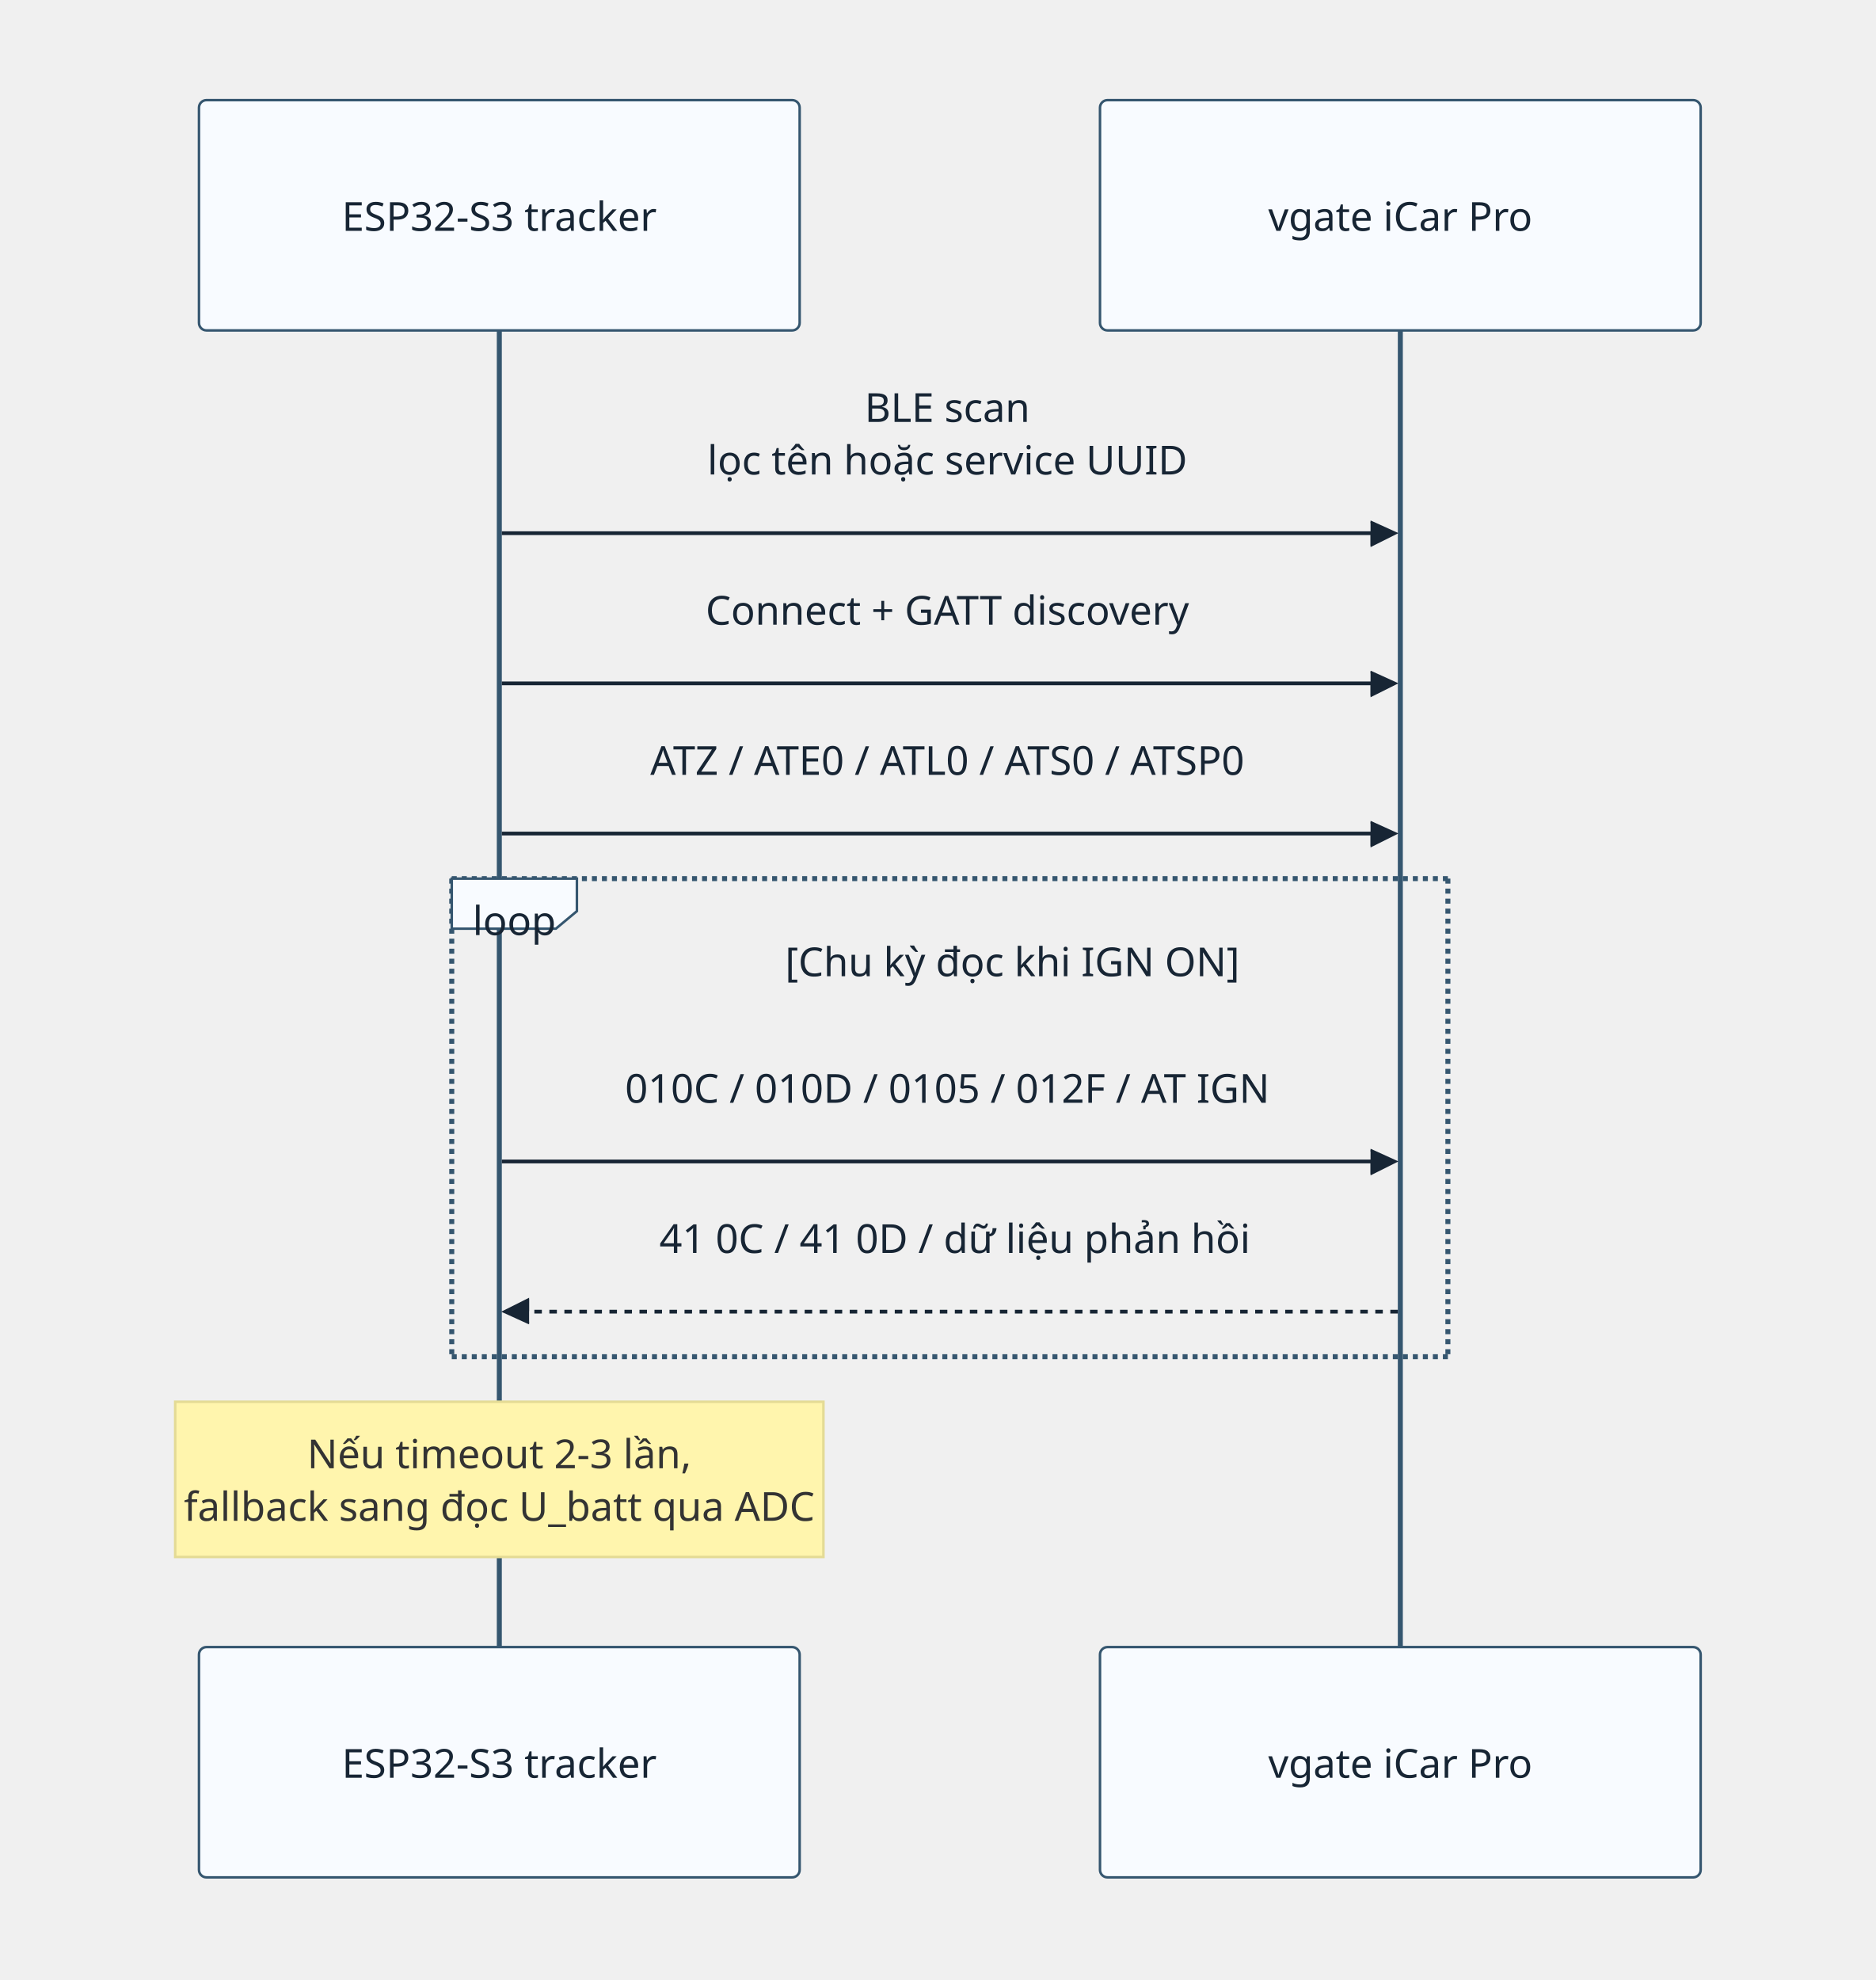
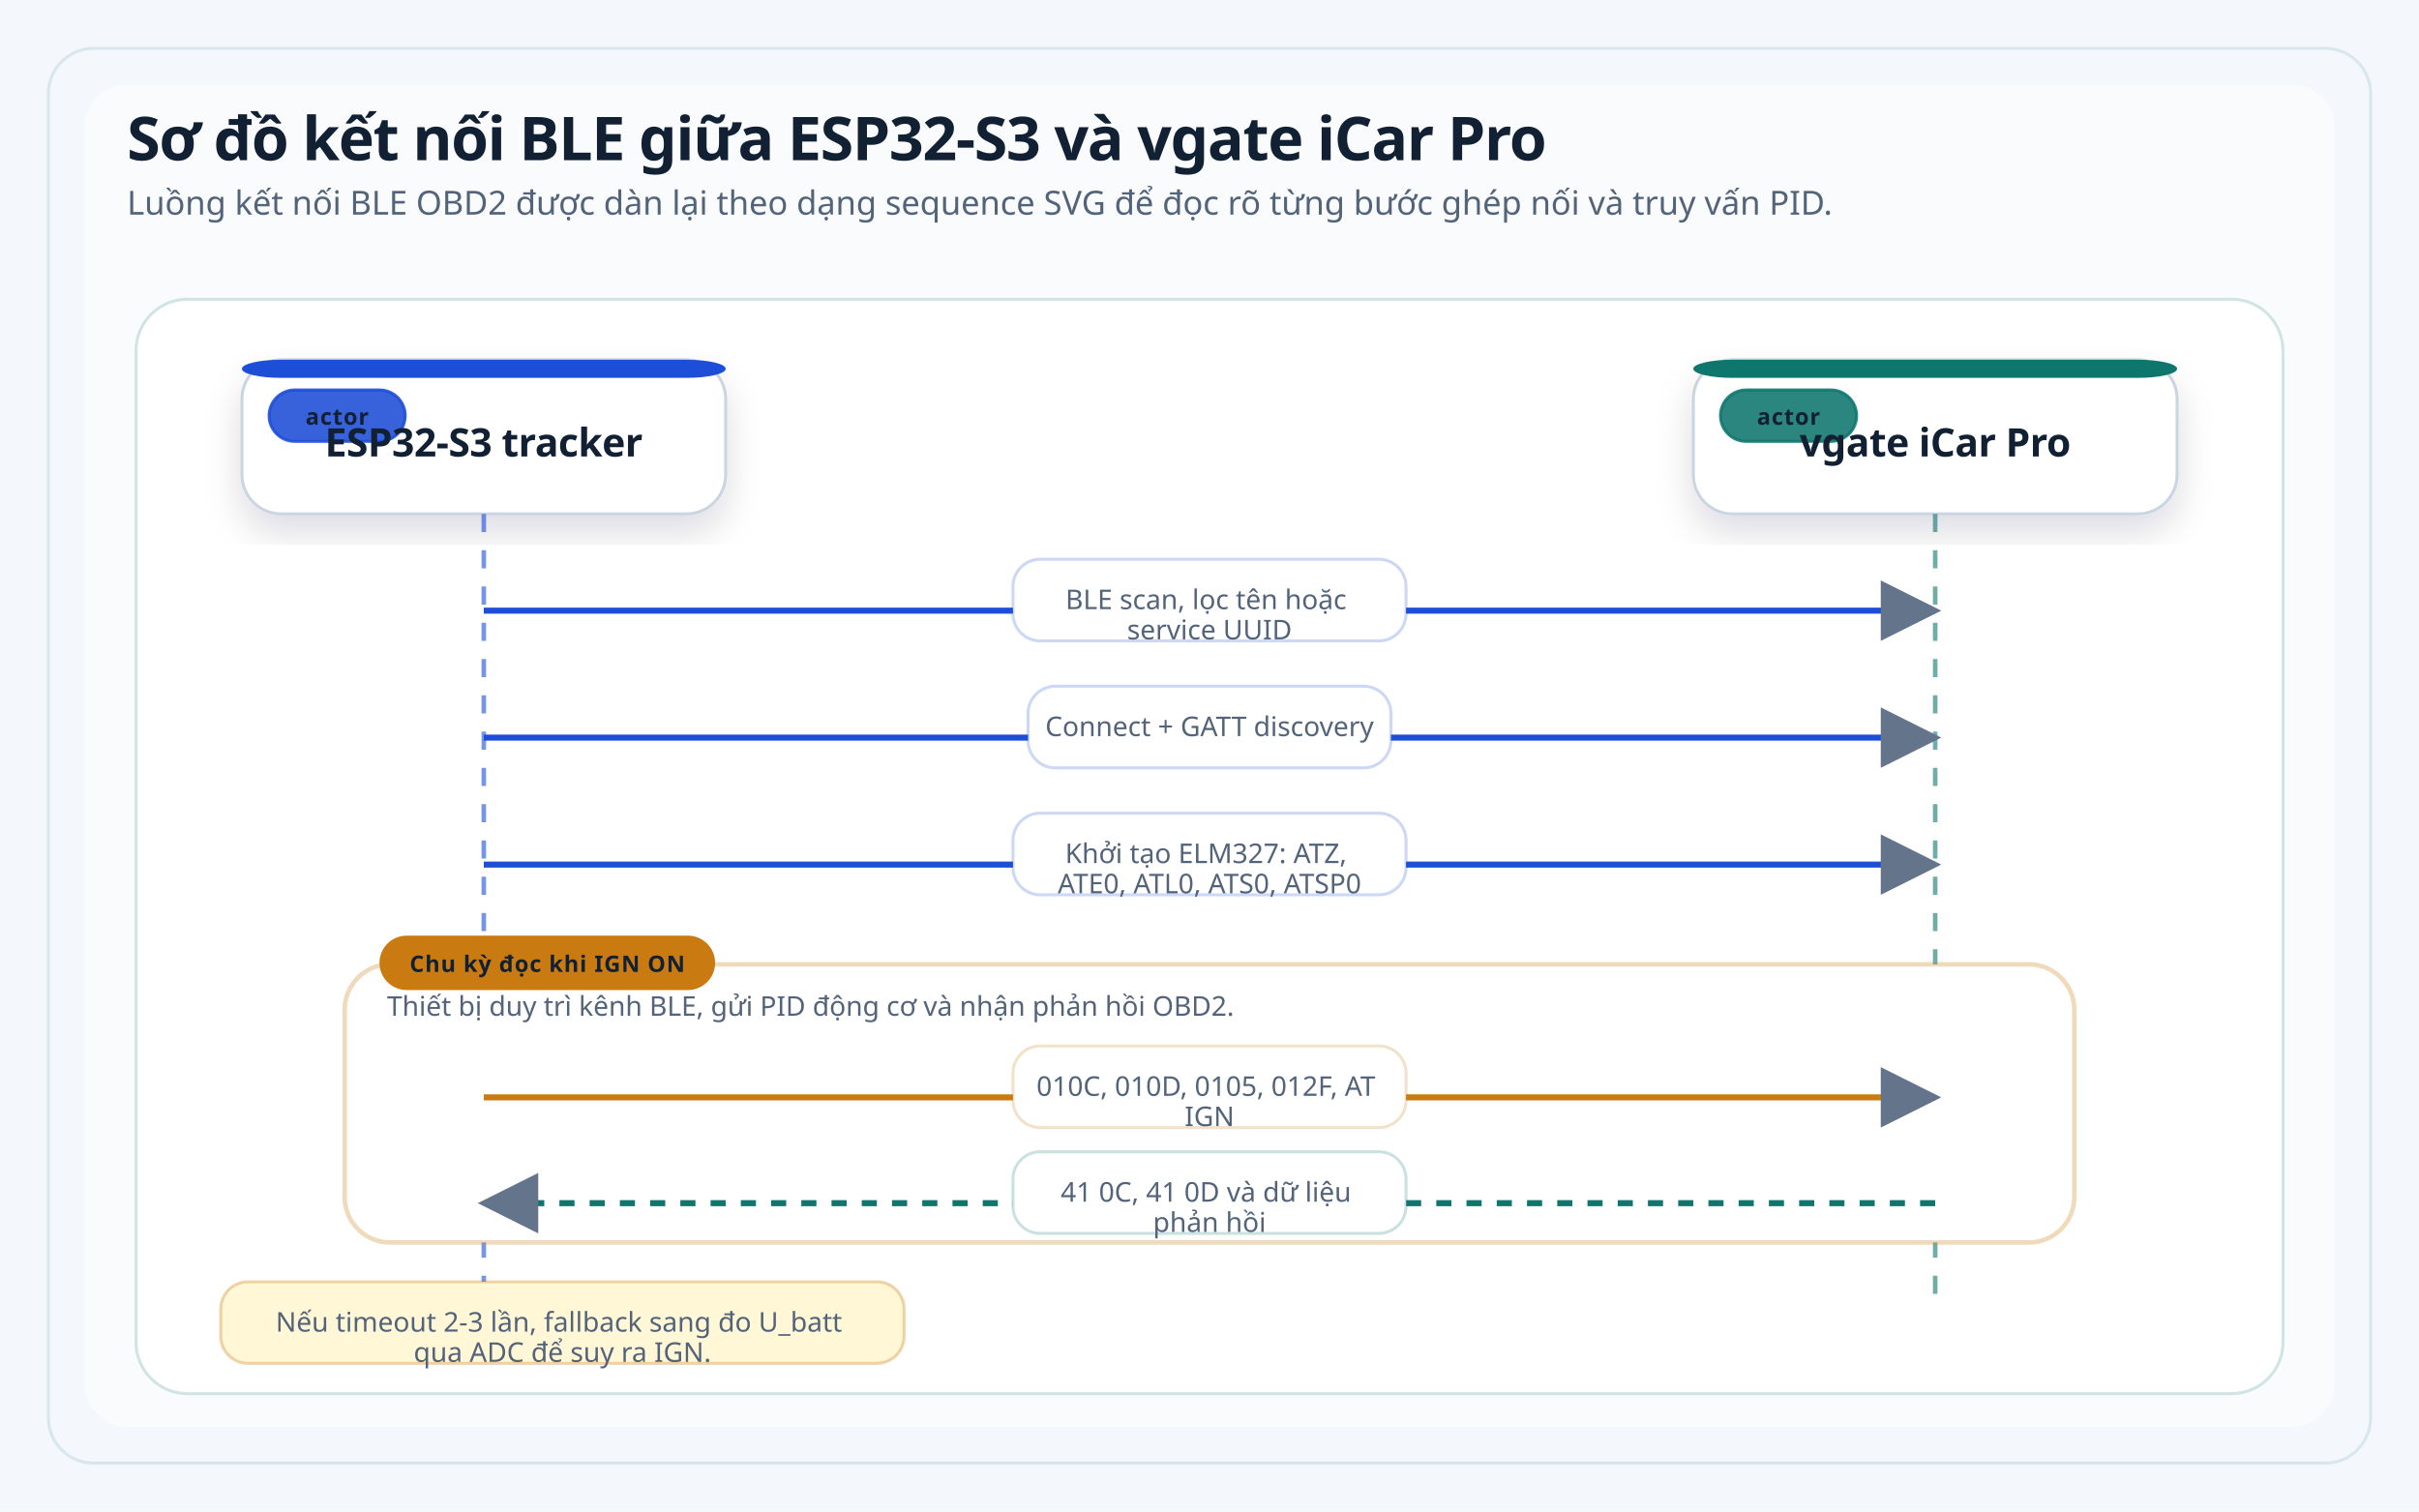
- <svg xmlns="http://www.w3.org/2000/svg" id="my-svg" width="100%" style="max-width: 749.5px; background-color: white;" viewBox="-79.5 -40 749.5 791" role="graphics-document document" aria-roledescription="sequence">
-   <g>
-     <rect x="360" y="618" fill="#eaeaea" stroke="#666" width="240" height="92" name="OBD" rx="3" ry="3" class="actor actor-bottom" />
-     <text x="480" y="664" dominant-baseline="central" alignment-baseline="central" class="actor actor-box" style="text-anchor: middle; font-size: 16px; font-weight: 400; font-family: &quot;Segoe UI&quot;, &quot;Noto Sans&quot;, Arial, sans-serif;">
-       <tspan x="480" dy="0">vgate iCar Pro</tspan>
-     </text>
-   </g>
-   <g>
-     <rect x="0" y="618" fill="#eaeaea" stroke="#666" width="240" height="92" name="ESP" rx="3" ry="3" class="actor actor-bottom" />
-     <text x="120" y="664" dominant-baseline="central" alignment-baseline="central" class="actor actor-box" style="text-anchor: middle; font-size: 16px; font-weight: 400; font-family: &quot;Segoe UI&quot;, &quot;Noto Sans&quot;, Arial, sans-serif;">
-       <tspan x="120" dy="0">ESP32-S3 tracker</tspan>
-     </text>
-   </g>
-   <g>
-     <line id="actor1" x1="480" y1="92" x2="480" y2="618" class="actor-line 200" stroke-width="0.5px" stroke="#999" name="OBD" />
-     <g id="root-1">
-       <rect x="360" y="0" fill="#eaeaea" stroke="#666" width="240" height="92" name="OBD" rx="3" ry="3" class="actor actor-top" />
-       <text x="480" y="46" dominant-baseline="central" alignment-baseline="central" class="actor actor-box" style="text-anchor: middle; font-size: 16px; font-weight: 400; font-family: &quot;Segoe UI&quot;, &quot;Noto Sans&quot;, Arial, sans-serif;">
-         <tspan x="480" dy="0">vgate iCar Pro</tspan>
-       </text>
-     </g>
-   </g>
-   <g>
-     <line id="actor0" x1="120" y1="92" x2="120" y2="618" class="actor-line 200" stroke-width="0.5px" stroke="#999" name="ESP" />
-     <g id="root-0">
-       <rect x="0" y="0" fill="#eaeaea" stroke="#666" width="240" height="92" name="ESP" rx="3" ry="3" class="actor actor-top" />
-       <text x="120" y="46" dominant-baseline="central" alignment-baseline="central" class="actor actor-box" style="text-anchor: middle; font-size: 16px; font-weight: 400; font-family: &quot;Segoe UI&quot;, &quot;Noto Sans&quot;, Arial, sans-serif;">
-         <tspan x="120" dy="0">ESP32-S3 tracker</tspan>
-       </text>
-     </g>
-   </g>
-   <style>#my-svg{font-family:Segoe UI,Noto Sans,Arial,sans-serif;font-size:20px;fill:#172534;}@keyframes edge-animation-frame{from{stroke-dashoffset:0;}}@keyframes dash{to{stroke-dashoffset:0;}}#my-svg .edge-animation-slow{stroke-dasharray:9,5!important;stroke-dashoffset:900;animation:dash 50s linear infinite;stroke-linecap:round;}#my-svg .edge-animation-fast{stroke-dasharray:9,5!important;stroke-dashoffset:900;animation:dash 20s linear infinite;stroke-linecap:round;}#my-svg .error-icon{fill:#eef5ff;}#my-svg .error-text{fill:#110a00;stroke:#110a00;}#my-svg .edge-thickness-normal{stroke-width:1px;}#my-svg .edge-thickness-thick{stroke-width:3.5px;}#my-svg .edge-pattern-solid{stroke-dasharray:0;}#my-svg .edge-thickness-invisible{stroke-width:0;fill:none;}#my-svg .edge-pattern-dashed{stroke-dasharray:3;}#my-svg .edge-pattern-dotted{stroke-dasharray:2;}#my-svg .marker{fill:#35566f;stroke:#35566f;}#my-svg .marker.cross{stroke:#35566f;}#my-svg svg{font-family:Segoe UI,Noto Sans,Arial,sans-serif;font-size:20px;}#my-svg p{margin:0;}#my-svg .actor{stroke:#35566f;fill:#f8fbff;}#my-svg text.actor&gt;tspan{fill:#172534;stroke:none;}#my-svg .actor-line{stroke:#35566f;}#my-svg .innerArc{stroke-width:1.5;stroke-dasharray:none;}#my-svg .messageLine0{stroke-width:1.5;stroke-dasharray:none;stroke:#172534;}#my-svg .messageLine1{stroke-width:1.5;stroke-dasharray:2,2;stroke:#172534;}#my-svg #arrowhead path{fill:#172534;stroke:#172534;}#my-svg .sequenceNumber{fill:#caa990;}#my-svg #sequencenumber{fill:#172534;}#my-svg #crosshead path{fill:#172534;stroke:#172534;}#my-svg .messageText{fill:#172534;stroke:none;}#my-svg .labelBox{stroke:#35566f;fill:#f8fbff;}#my-svg .labelText,#my-svg .labelText&gt;tspan{fill:#172534;stroke:none;}#my-svg .loopText,#my-svg .loopText&gt;tspan{fill:#172534;stroke:none;}#my-svg .loopLine{stroke-width:2px;stroke-dasharray:2,2;stroke:#35566f;fill:#35566f;}#my-svg .note{stroke:hsl(52.683, 60%, 73.922%);fill:#fff5ad;}#my-svg .noteText,#my-svg .noteText&gt;tspan{fill:#333;stroke:none;}#my-svg .activation0{fill:#ffffff;stroke:hsl(0, 0%, 90%);}#my-svg .activation1{fill:#ffffff;stroke:hsl(0, 0%, 90%);}#my-svg .activation2{fill:#ffffff;stroke:hsl(0, 0%, 90%);}#my-svg .actorPopupMenu{position:absolute;}#my-svg .actorPopupMenuPanel{position:absolute;fill:#f8fbff;box-shadow:0px 8px 16px 0px rgba(0,0,0,0.2);filter:drop-shadow(3px 5px 2px rgb(0 0 0 / 0.4));}#my-svg .actor-man line{stroke:#35566f;fill:#f8fbff;}#my-svg .actor-man circle,#my-svg line{stroke:#35566f;fill:#f8fbff;stroke-width:2px;}#my-svg :root{--mermaid-font-family:Segoe UI,Noto Sans,Arial,sans-serif;}</style>
-   <g />
+ <svg xmlns="http://www.w3.org/2000/svg" viewBox="0 0 1600 1000" width="1600" height="1000">
  <defs>
-     <symbol id="computer" width="24" height="24">
-       <path transform="scale(.5)" d="M2 2v13h20v-13h-20zm18 11h-16v-9h16v9zm-10.228 6l.466-1h3.524l.467 1h-4.457zm14.228 3h-24l2-6h2.104l-1.33 4h18.45l-1.297-4h2.073l2 6zm-5-10h-14v-7h14v7z" />
-     </symbol>
-   </defs>
-   <defs>
-     <symbol id="database" fill-rule="evenodd" clip-rule="evenodd">
-       <path transform="scale(.5)" d="M12.258.001l.256.004.255.005.253.008.251.01.249.012.247.015.246.016.242.019.241.02.239.023.236.024.233.027.231.028.229.031.225.032.223.034.22.036.217.038.214.04.211.041.208.043.205.045.201.046.198.048.194.05.191.051.187.053.183.054.18.056.175.057.172.059.168.06.163.061.16.063.155.064.15.066.074.033.073.033.071.034.07.034.069.035.068.035.067.035.066.035.064.036.064.036.062.036.06.036.06.037.058.037.058.037.055.038.055.038.053.038.052.038.051.039.05.039.048.039.047.039.045.04.044.04.043.04.041.04.04.041.039.041.037.041.036.041.034.041.033.042.032.042.03.042.029.042.027.042.026.043.024.043.023.043.021.043.02.043.018.044.017.043.015.044.013.044.012.044.011.045.009.044.007.045.006.045.004.045.002.045.001.045v17l-.001.045-.002.045-.004.045-.006.045-.007.045-.009.044-.011.045-.012.044-.013.044-.015.044-.017.043-.018.044-.02.043-.021.043-.023.043-.024.043-.026.043-.027.042-.029.042-.03.042-.032.042-.033.042-.034.041-.036.041-.037.041-.039.041-.04.041-.041.04-.043.04-.044.04-.045.04-.047.039-.048.039-.05.039-.051.039-.052.038-.053.038-.055.038-.055.038-.058.037-.058.037-.06.037-.06.036-.062.036-.064.036-.064.036-.066.035-.067.035-.068.035-.069.035-.07.034-.071.034-.073.033-.074.033-.15.066-.155.064-.16.063-.163.061-.168.06-.172.059-.175.057-.18.056-.183.054-.187.053-.191.051-.194.05-.198.048-.201.046-.205.045-.208.043-.211.041-.214.04-.217.038-.22.036-.223.034-.225.032-.229.031-.231.028-.233.027-.236.024-.239.023-.241.02-.242.019-.246.016-.247.015-.249.012-.251.01-.253.008-.255.005-.256.004-.258.001-.258-.001-.256-.004-.255-.005-.253-.008-.251-.01-.249-.012-.247-.015-.245-.016-.243-.019-.241-.02-.238-.023-.236-.024-.234-.027-.231-.028-.228-.031-.226-.032-.223-.034-.22-.036-.217-.038-.214-.04-.211-.041-.208-.043-.204-.045-.201-.046-.198-.048-.195-.05-.19-.051-.187-.053-.184-.054-.179-.056-.176-.057-.172-.059-.167-.06-.164-.061-.159-.063-.155-.064-.151-.066-.074-.033-.072-.033-.072-.034-.07-.034-.069-.035-.068-.035-.067-.035-.066-.035-.064-.036-.063-.036-.062-.036-.061-.036-.06-.037-.058-.037-.057-.037-.056-.038-.055-.038-.053-.038-.052-.038-.051-.039-.049-.039-.049-.039-.046-.039-.046-.04-.044-.04-.043-.04-.041-.04-.04-.041-.039-.041-.037-.041-.036-.041-.034-.041-.033-.042-.032-.042-.03-.042-.029-.042-.027-.042-.026-.043-.024-.043-.023-.043-.021-.043-.02-.043-.018-.044-.017-.043-.015-.044-.013-.044-.012-.044-.011-.045-.009-.044-.007-.045-.006-.045-.004-.045-.002-.045-.001-.045v-17l.001-.045.002-.045.004-.045.006-.045.007-.045.009-.044.011-.045.012-.044.013-.044.015-.044.017-.043.018-.044.02-.043.021-.043.023-.043.024-.043.026-.043.027-.042.029-.042.03-.042.032-.042.033-.042.034-.041.036-.041.037-.041.039-.041.04-.041.041-.04.043-.04.044-.04.046-.04.046-.039.049-.039.049-.039.051-.039.052-.038.053-.038.055-.038.056-.038.057-.037.058-.037.06-.037.061-.036.062-.036.063-.036.064-.036.066-.035.067-.035.068-.035.069-.035.07-.034.072-.034.072-.033.074-.033.151-.066.155-.064.159-.063.164-.061.167-.06.172-.059.176-.057.179-.056.184-.054.187-.053.19-.051.195-.05.198-.048.201-.046.204-.045.208-.043.211-.041.214-.04.217-.038.22-.036.223-.034.226-.032.228-.031.231-.028.234-.027.236-.024.238-.023.241-.02.243-.019.245-.016.247-.015.249-.012.251-.01.253-.008.255-.005.256-.004.258-.001.258.001zm-9.258 20.499v.01l.001.021.003.021.004.022.005.021.006.022.007.022.009.023.01.022.011.023.012.023.013.023.015.023.016.024.017.023.018.024.019.024.021.024.022.025.023.024.024.025.052.049.056.05.061.051.066.051.07.051.075.051.079.052.084.052.088.052.092.052.097.052.102.051.105.052.11.052.114.051.119.051.123.051.127.05.131.05.135.05.139.048.144.049.147.047.152.047.155.047.16.045.163.045.167.043.171.043.176.041.178.041.183.039.187.039.19.037.194.035.197.035.202.033.204.031.209.03.212.029.216.027.219.025.222.024.226.021.23.02.233.018.236.016.24.015.243.012.246.01.249.008.253.005.256.004.259.001.26-.001.257-.004.254-.005.25-.008.247-.011.244-.012.241-.014.237-.016.233-.018.231-.021.226-.021.224-.024.22-.026.216-.027.212-.028.21-.031.205-.031.202-.034.198-.034.194-.036.191-.037.187-.039.183-.04.179-.04.175-.042.172-.043.168-.044.163-.045.16-.046.155-.046.152-.047.148-.048.143-.049.139-.049.136-.05.131-.05.126-.05.123-.051.118-.052.114-.051.11-.052.106-.052.101-.052.096-.052.092-.052.088-.053.083-.051.079-.052.074-.052.07-.051.065-.051.06-.051.056-.05.051-.05.023-.024.023-.025.021-.024.02-.024.019-.024.018-.024.017-.024.015-.023.014-.024.013-.023.012-.023.01-.023.01-.022.008-.022.006-.022.006-.022.004-.022.004-.021.001-.021.001-.021v-4.127l-.077.055-.08.053-.083.054-.085.053-.087.052-.09.052-.093.051-.095.05-.097.05-.1.049-.102.049-.105.048-.106.047-.109.047-.111.046-.114.045-.115.045-.118.044-.12.043-.122.042-.124.042-.126.041-.128.04-.13.04-.132.038-.134.038-.135.037-.138.037-.139.035-.142.035-.143.034-.144.033-.147.032-.148.031-.15.03-.151.03-.153.029-.154.027-.156.027-.158.026-.159.025-.161.024-.162.023-.163.022-.165.021-.166.02-.167.019-.169.018-.169.017-.171.016-.173.015-.173.014-.175.013-.175.012-.177.011-.178.01-.179.008-.179.008-.181.006-.182.005-.182.004-.184.003-.184.002h-.37l-.184-.002-.184-.003-.182-.004-.182-.005-.181-.006-.179-.008-.179-.008-.178-.01-.176-.011-.176-.012-.175-.013-.173-.014-.172-.015-.171-.016-.17-.017-.169-.018-.167-.019-.166-.02-.165-.021-.163-.022-.162-.023-.161-.024-.159-.025-.157-.026-.156-.027-.155-.027-.153-.029-.151-.03-.15-.03-.148-.031-.146-.032-.145-.033-.143-.034-.141-.035-.14-.035-.137-.037-.136-.037-.134-.038-.132-.038-.13-.04-.128-.04-.126-.041-.124-.042-.122-.042-.12-.044-.117-.043-.116-.045-.113-.045-.112-.046-.109-.047-.106-.047-.105-.048-.102-.049-.1-.049-.097-.05-.095-.05-.093-.052-.09-.051-.087-.052-.085-.053-.083-.054-.08-.054-.077-.054v4.127zm0-5.654v.011l.001.021.003.021.004.021.005.022.006.022.007.022.009.022.01.022.011.023.012.023.013.023.015.024.016.023.017.024.018.024.019.024.021.024.022.024.023.025.024.024.052.05.056.05.061.05.066.051.07.051.075.052.079.051.084.052.088.052.092.052.097.052.102.052.105.052.11.051.114.051.119.052.123.05.127.051.131.05.135.049.139.049.144.048.147.048.152.047.155.046.16.045.163.045.167.044.171.042.176.042.178.04.183.04.187.038.19.037.194.036.197.034.202.033.204.032.209.03.212.028.216.027.219.025.222.024.226.022.23.02.233.018.236.016.24.014.243.012.246.01.249.008.253.006.256.003.259.001.26-.001.257-.003.254-.006.25-.008.247-.01.244-.012.241-.015.237-.016.233-.018.231-.02.226-.022.224-.024.22-.025.216-.027.212-.029.21-.03.205-.032.202-.033.198-.035.194-.036.191-.037.187-.039.183-.039.179-.041.175-.042.172-.043.168-.044.163-.045.16-.045.155-.047.152-.047.148-.048.143-.048.139-.05.136-.049.131-.05.126-.051.123-.051.118-.051.114-.052.11-.052.106-.052.101-.052.096-.052.092-.052.088-.052.083-.052.079-.052.074-.051.07-.052.065-.051.06-.05.056-.051.051-.049.023-.025.023-.024.021-.025.02-.024.019-.024.018-.024.017-.024.015-.023.014-.023.013-.024.012-.022.01-.023.01-.023.008-.022.006-.022.006-.022.004-.021.004-.022.001-.021.001-.021v-4.139l-.077.054-.08.054-.083.054-.085.052-.087.053-.09.051-.093.051-.095.051-.097.05-.1.049-.102.049-.105.048-.106.047-.109.047-.111.046-.114.045-.115.044-.118.044-.12.044-.122.042-.124.042-.126.041-.128.04-.13.039-.132.039-.134.038-.135.037-.138.036-.139.036-.142.035-.143.033-.144.033-.147.033-.148.031-.15.03-.151.03-.153.028-.154.028-.156.027-.158.026-.159.025-.161.024-.162.023-.163.022-.165.021-.166.02-.167.019-.169.018-.169.017-.171.016-.173.015-.173.014-.175.013-.175.012-.177.011-.178.009-.179.009-.179.007-.181.007-.182.005-.182.004-.184.003-.184.002h-.37l-.184-.002-.184-.003-.182-.004-.182-.005-.181-.007-.179-.007-.179-.009-.178-.009-.176-.011-.176-.012-.175-.013-.173-.014-.172-.015-.171-.016-.17-.017-.169-.018-.167-.019-.166-.02-.165-.021-.163-.022-.162-.023-.161-.024-.159-.025-.157-.026-.156-.027-.155-.028-.153-.028-.151-.03-.15-.03-.148-.031-.146-.033-.145-.033-.143-.033-.141-.035-.14-.036-.137-.036-.136-.037-.134-.038-.132-.039-.13-.039-.128-.04-.126-.041-.124-.042-.122-.043-.12-.043-.117-.044-.116-.044-.113-.046-.112-.046-.109-.046-.106-.047-.105-.048-.102-.049-.1-.049-.097-.05-.095-.051-.093-.051-.09-.051-.087-.053-.085-.052-.083-.054-.08-.054-.077-.054v4.139zm0-5.666v.011l.001.02.003.022.004.021.005.022.006.021.007.022.009.023.01.022.011.023.012.023.013.023.015.023.016.024.017.024.018.023.019.024.021.025.022.024.023.024.024.025.052.05.056.05.061.05.066.051.07.051.075.052.079.051.084.052.088.052.092.052.097.052.102.052.105.051.11.052.114.051.119.051.123.051.127.05.131.05.135.05.139.049.144.048.147.048.152.047.155.046.16.045.163.045.167.043.171.043.176.042.178.04.183.04.187.038.19.037.194.036.197.034.202.033.204.032.209.03.212.028.216.027.219.025.222.024.226.021.23.02.233.018.236.017.24.014.243.012.246.01.249.008.253.006.256.003.259.001.26-.001.257-.003.254-.006.25-.008.247-.01.244-.013.241-.014.237-.016.233-.018.231-.02.226-.022.224-.024.22-.025.216-.027.212-.029.21-.03.205-.032.202-.033.198-.035.194-.036.191-.037.187-.039.183-.039.179-.041.175-.042.172-.043.168-.044.163-.045.16-.045.155-.047.152-.047.148-.048.143-.049.139-.049.136-.049.131-.051.126-.05.123-.051.118-.052.114-.051.11-.052.106-.052.101-.052.096-.052.092-.052.088-.052.083-.052.079-.052.074-.052.07-.051.065-.051.06-.051.056-.05.051-.049.023-.025.023-.025.021-.024.02-.024.019-.024.018-.024.017-.024.015-.023.014-.024.013-.023.012-.023.01-.022.01-.023.008-.022.006-.022.006-.022.004-.022.004-.021.001-.021.001-.021v-4.153l-.077.054-.08.054-.083.053-.085.053-.087.053-.09.051-.093.051-.095.051-.097.05-.1.049-.102.048-.105.048-.106.048-.109.046-.111.046-.114.046-.115.044-.118.044-.12.043-.122.043-.124.042-.126.041-.128.04-.13.039-.132.039-.134.038-.135.037-.138.036-.139.036-.142.034-.143.034-.144.033-.147.032-.148.032-.15.03-.151.03-.153.028-.154.028-.156.027-.158.026-.159.024-.161.024-.162.023-.163.023-.165.021-.166.02-.167.019-.169.018-.169.017-.171.016-.173.015-.173.014-.175.013-.175.012-.177.01-.178.01-.179.009-.179.007-.181.006-.182.006-.182.004-.184.003-.184.001-.185.001-.185-.001-.184-.001-.184-.003-.182-.004-.182-.006-.181-.006-.179-.007-.179-.009-.178-.01-.176-.01-.176-.012-.175-.013-.173-.014-.172-.015-.171-.016-.17-.017-.169-.018-.167-.019-.166-.02-.165-.021-.163-.023-.162-.023-.161-.024-.159-.024-.157-.026-.156-.027-.155-.028-.153-.028-.151-.03-.15-.03-.148-.032-.146-.032-.145-.033-.143-.034-.141-.034-.14-.036-.137-.036-.136-.037-.134-.038-.132-.039-.13-.039-.128-.041-.126-.041-.124-.041-.122-.043-.12-.043-.117-.044-.116-.044-.113-.046-.112-.046-.109-.046-.106-.048-.105-.048-.102-.048-.1-.05-.097-.049-.095-.051-.093-.051-.09-.052-.087-.052-.085-.053-.083-.053-.08-.054-.077-.054v4.153zm8.74-8.179l-.257.004-.254.005-.25.008-.247.011-.244.012-.241.014-.237.016-.233.018-.231.021-.226.022-.224.023-.22.026-.216.027-.212.028-.21.031-.205.032-.202.033-.198.034-.194.036-.191.038-.187.038-.183.04-.179.041-.175.042-.172.043-.168.043-.163.045-.16.046-.155.046-.152.048-.148.048-.143.048-.139.049-.136.05-.131.05-.126.051-.123.051-.118.051-.114.052-.11.052-.106.052-.101.052-.096.052-.092.052-.088.052-.083.052-.079.052-.074.051-.07.052-.065.051-.06.05-.056.05-.051.05-.023.025-.023.024-.021.024-.02.025-.019.024-.018.024-.017.023-.015.024-.014.023-.013.023-.012.023-.01.023-.01.022-.008.022-.006.023-.006.021-.004.022-.004.021-.001.021-.001.021.001.021.001.021.004.021.004.022.006.021.006.023.008.022.01.022.01.023.012.023.013.023.014.023.015.024.017.023.018.024.019.024.02.025.021.024.023.024.023.025.051.05.056.05.06.05.065.051.07.052.074.051.079.052.083.052.088.052.092.052.096.052.101.052.106.052.11.052.114.052.118.051.123.051.126.051.131.05.136.05.139.049.143.048.148.048.152.048.155.046.16.046.163.045.168.043.172.043.175.042.179.041.183.04.187.038.191.038.194.036.198.034.202.033.205.032.21.031.212.028.216.027.22.026.224.023.226.022.231.021.233.018.237.016.241.014.244.012.247.011.25.008.254.005.257.004.26.001.26-.001.257-.004.254-.005.25-.008.247-.011.244-.012.241-.014.237-.016.233-.018.231-.021.226-.022.224-.023.22-.026.216-.027.212-.028.21-.031.205-.032.202-.033.198-.034.194-.036.191-.038.187-.038.183-.04.179-.041.175-.042.172-.043.168-.043.163-.045.16-.046.155-.046.152-.048.148-.048.143-.048.139-.049.136-.05.131-.05.126-.051.123-.051.118-.051.114-.052.11-.052.106-.052.101-.052.096-.052.092-.052.088-.052.083-.052.079-.052.074-.051.07-.052.065-.051.06-.05.056-.05.051-.05.023-.025.023-.024.021-.024.02-.025.019-.024.018-.024.017-.023.015-.024.014-.023.013-.023.012-.023.01-.023.01-.022.008-.022.006-.023.006-.021.004-.022.004-.021.001-.021.001-.021-.001-.021-.001-.021-.004-.021-.004-.022-.006-.021-.006-.023-.008-.022-.01-.022-.01-.023-.012-.023-.013-.023-.014-.023-.015-.024-.017-.023-.018-.024-.019-.024-.02-.025-.021-.024-.023-.024-.023-.025-.051-.05-.056-.05-.06-.05-.065-.051-.07-.052-.074-.051-.079-.052-.083-.052-.088-.052-.092-.052-.096-.052-.101-.052-.106-.052-.11-.052-.114-.052-.118-.051-.123-.051-.126-.051-.131-.05-.136-.05-.139-.049-.143-.048-.148-.048-.152-.048-.155-.046-.16-.046-.163-.045-.168-.043-.172-.043-.175-.042-.179-.041-.183-.04-.187-.038-.191-.038-.194-.036-.198-.034-.202-.033-.205-.032-.21-.031-.212-.028-.216-.027-.22-.026-.224-.023-.226-.022-.231-.021-.233-.018-.237-.016-.241-.014-.244-.012-.247-.011-.25-.008-.254-.005-.257-.004-.26-.001-.26.001z" />
-     </symbol>
-   </defs>
-   <defs>
-     <symbol id="clock" width="24" height="24">
-       <path transform="scale(.5)" d="M12 2c5.514 0 10 4.486 10 10s-4.486 10-10 10-10-4.486-10-10 4.486-10 10-10zm0-2c-6.627 0-12 5.373-12 12s5.373 12 12 12 12-5.373 12-12-5.373-12-12-12zm5.848 12.459c.202.038.202.333.001.372-1.907.361-6.045 1.111-6.547 1.111-.719 0-1.301-.582-1.301-1.301 0-.512.77-5.447 1.125-7.445.034-.192.312-.181.343.014l.985 6.238 5.394 1.011z" />
-     </symbol>
-   </defs>
-   <defs>
-     <marker id="arrowhead" refX="7.9" refY="5" markerUnits="userSpaceOnUse" markerWidth="12" markerHeight="12" orient="auto-start-reverse">
-       <path d="M -1 0 L 10 5 L 0 10 z" />
+     <filter id="shadow" x="-20%" y="-20%" width="140%" height="140%">
+       <feDropShadow dx="0" dy="12" stdDeviation="12" flood-color="rgba(18, 32, 51, 0.14)" />
+     </filter>
+     <marker id="arrow" markerWidth="12" markerHeight="12" refX="10" refY="6" orient="auto">
+       <path d="M1,1 L11,6 L1,11 Z" fill="#0f766e" />
+     </marker>
+     <marker id="arrow-slate" markerWidth="12" markerHeight="12" refX="10" refY="6" orient="auto">
+       <path d="M1,1 L11,6 L1,11 Z" fill="#64748b" />
    </marker>
  </defs>
-   <defs>
-     <marker id="crosshead" markerWidth="15" markerHeight="8" orient="auto" refX="4" refY="4.5">
-       <path fill="none" stroke="#000000" stroke-width="1pt" d="M 1,2 L 6,7 M 6,2 L 1,7" style="stroke-dasharray: 0, 0;" />
-     </marker>
-   </defs>
-   <defs>
-     <marker id="filled-head" refX="15.5" refY="7" markerWidth="20" markerHeight="28" orient="auto">
-       <path d="M 18,7 L9,13 L14,7 L9,1 Z" />
-     </marker>
-   </defs>
-   <defs>
-     <marker id="sequencenumber" refX="15" refY="15" markerWidth="60" markerHeight="40" orient="auto">
-       <circle cx="15" cy="15" r="6" />
-     </marker>
-   </defs>
-   <g>
-     <line x1="101" y1="311" x2="499" y2="311" class="loopLine" />
-     <line x1="499" y1="311" x2="499" y2="502" class="loopLine" />
-     <line x1="101" y1="502" x2="499" y2="502" class="loopLine" />
-     <line x1="101" y1="311" x2="101" y2="502" class="loopLine" />
-     <polygon points="101,311 151,311 151,324 142.6,331 101,331" class="labelBox" />
-     <text x="126" y="328" text-anchor="middle" dominant-baseline="middle" alignment-baseline="middle" class="labelText" style="font-family: &quot;Segoe UI&quot;, &quot;Noto Sans&quot;, Arial, sans-serif; font-size: 16px; font-weight: 400;">loop</text>
-     <text x="325" y="350" text-anchor="middle" class="loopText" style="font-family: &quot;Segoe UI&quot;, &quot;Noto Sans&quot;, Arial, sans-serif; font-size: 16px; font-weight: 400;">
-       <tspan x="325">[Chu kỳ đọc khi IGN ON]</tspan>
-     </text>
-   </g>
-   <g>
-     <rect x="-9.5" y="520" fill="#EDF2AE" stroke="#666" width="259" height="62" class="note" />
-     <text x="120" y="525" text-anchor="middle" dominant-baseline="middle" alignment-baseline="middle" class="noteText" dy="1em" style="font-family: &quot;Segoe UI&quot;, &quot;Noto Sans&quot;, Arial, sans-serif; font-size: 16px; font-weight: 400;">
-       <tspan x="120">Nếu timeout 2-3 lần,</tspan>
-     </text>
-     <text x="120" y="546" text-anchor="middle" dominant-baseline="middle" alignment-baseline="middle" class="noteText" dy="1em" style="font-family: &quot;Segoe UI&quot;, &quot;Noto Sans&quot;, Arial, sans-serif; font-size: 16px; font-weight: 400;">
-       <tspan x="120">fallback sang đọc U_batt qua ADC</tspan>
-     </text>
-   </g>
-   <text x="299" y="107" text-anchor="middle" dominant-baseline="middle" alignment-baseline="middle" class="messageText" dy="1em" style="font-family: &quot;Segoe UI&quot;, &quot;Noto Sans&quot;, Arial, sans-serif; font-size: 16px; font-weight: 400;">BLE scan</text>
-   <text x="299" y="128" text-anchor="middle" dominant-baseline="middle" alignment-baseline="middle" class="messageText" dy="1em" style="font-family: &quot;Segoe UI&quot;, &quot;Noto Sans&quot;, Arial, sans-serif; font-size: 16px; font-weight: 400;">lọc tên hoặc service UUID</text>
-   <line x1="121" y1="173" x2="476" y2="173" class="messageLine0" stroke-width="2" stroke="none" marker-end="url(#arrowhead)" style="fill: none;" />
-   <text x="299" y="188" text-anchor="middle" dominant-baseline="middle" alignment-baseline="middle" class="messageText" dy="1em" style="font-family: &quot;Segoe UI&quot;, &quot;Noto Sans&quot;, Arial, sans-serif; font-size: 16px; font-weight: 400;">Connect + GATT discovery</text>
-   <line x1="121" y1="233" x2="476" y2="233" class="messageLine0" stroke-width="2" stroke="none" marker-end="url(#arrowhead)" style="fill: none;" />
-   <text x="299" y="248" text-anchor="middle" dominant-baseline="middle" alignment-baseline="middle" class="messageText" dy="1em" style="font-family: &quot;Segoe UI&quot;, &quot;Noto Sans&quot;, Arial, sans-serif; font-size: 16px; font-weight: 400;">ATZ / ATE0 / ATL0 / ATS0 / ATSP0</text>
-   <line x1="121" y1="293" x2="476" y2="293" class="messageLine0" stroke-width="2" stroke="none" marker-end="url(#arrowhead)" style="fill: none;" />
-   <text x="299" y="379" text-anchor="middle" dominant-baseline="middle" alignment-baseline="middle" class="messageText" dy="1em" style="font-family: &quot;Segoe UI&quot;, &quot;Noto Sans&quot;, Arial, sans-serif; font-size: 16px; font-weight: 400;">010C / 010D / 0105 / 012F / AT IGN</text>
-   <line x1="121" y1="424" x2="476" y2="424" class="messageLine0" stroke-width="2" stroke="none" marker-end="url(#arrowhead)" style="fill: none;" />
-   <text x="302" y="439" text-anchor="middle" dominant-baseline="middle" alignment-baseline="middle" class="messageText" dy="1em" style="font-family: &quot;Segoe UI&quot;, &quot;Noto Sans&quot;, Arial, sans-serif; font-size: 16px; font-weight: 400;">41 0C / 41 0D / dữ liệu phản hồi</text>
-   <line x1="479" y1="484" x2="124" y2="484" class="messageLine1" stroke-width="2" stroke="none" marker-end="url(#arrowhead)" style="stroke-dasharray: 3, 3; fill: none;" />
+   <style>
+     text {
+       fill: #122033;
+       font-family: "Segoe UI", "Noto Sans", Arial, sans-serif;
+     }
+     .title { font-size: 40px; font-weight: 750; letter-spacing: -0.02em; }
+     .subtitle { font-size: 22px; fill: #52637a; }
+     .section-title { font-size: 24px; font-weight: 700; }
+     .card-title { font-size: 26px; font-weight: 700; letter-spacing: -0.01em; }
+     .body { font-size: 20px; }
+     .small { font-size: 18px; fill: #52637a; }
+     .tiny { font-size: 15px; fill: #52637a; }
+     .chip { font-size: 15px; font-weight: 700; letter-spacing: 0.04em; text-transform: uppercase; }
+     .metric { font-size: 42px; font-weight: 760; }
+     .mono { font-family: "Consolas", "Courier New", monospace; font-size: 18px; }
+     .sidebar { fill: #f8fafc; font-size: 18px; font-weight: 600; }
+   </style>
+   <rect width="100%" height="100%" fill="#f4f7fb" />
+   <rect x="32" y="32" width="1536" height="936" rx="30" fill="none" stroke="rgba(15, 118, 110, 0.12)" stroke-width="2" />
+   <rect x="56" y="56" width="1488" height="888" rx="28" fill="rgba(255, 255, 255, 0.45)" stroke="none" />
+   <text x="84" y="106" class="title">Sơ đồ kết nối BLE giữa ESP32-S3 và vgate iCar Pro</text>
+   <text x="84" y="142" class="subtitle">Luồng kết nối BLE OBD2 được dàn lại theo dạng sequence SVG để đọc rõ từng bước ghép nối và truy vấn PID.</text>
+   <rect x="90" y="198" width="1420" height="724" rx="34" fill="#ffffff" stroke="rgba(15, 118, 110, 0.18)" stroke-width="2" />
+   <rect x="160" y="238" width="320" height="102" rx="26" fill="#ffffff" stroke="#cbd5e1" stroke-width="2" filter="url(#shadow)" />
+   <rect x="160" y="238" width="320" height="12" rx="26" fill="#1d4ed8" stroke="none" />
+   <rect x="178" y="258" width="90" height="34" rx="17" fill="rgba(29, 78, 216, 0.88)" stroke="rgba(29, 78, 216, 0.88)" stroke-width="2" />
+   <text x="223" y="281" class="chip" text-anchor="middle" fill="#fff">actor</text>
+   <text x="320" y="302" class="card-title" text-anchor="middle" fill="#122033">
+     <tspan x="320" dy="0">ESP32-S3 tracker</tspan>
+   </text>
+   <line x1="320" y1="340" x2="320" y2="860" stroke="rgba(29, 78, 216, 0.6)" stroke-width="3" stroke-dasharray="12 12" />
+   <rect x="1120" y="238" width="320" height="102" rx="26" fill="#ffffff" stroke="#cbd5e1" stroke-width="2" filter="url(#shadow)" />
+   <rect x="1120" y="238" width="320" height="12" rx="26" fill="#0f766e" stroke="none" />
+   <rect x="1138" y="258" width="90" height="34" rx="17" fill="rgba(15, 118, 110, 0.88)" stroke="rgba(15, 118, 110, 0.88)" stroke-width="2" />
+   <text x="1183" y="281" class="chip" text-anchor="middle" fill="#fff">actor</text>
+   <text x="1280" y="302" class="card-title" text-anchor="middle" fill="#122033">
+     <tspan x="1280" dy="0">vgate iCar Pro</tspan>
+   </text>
+   <line x1="1280" y1="340" x2="1280" y2="860" stroke="rgba(15, 118, 110, 0.6)" stroke-width="3" stroke-dasharray="12 12" />
+   <line x1="320" y1="404" x2="1280" y2="404" stroke="#1d4ed8" stroke-width="4" marker-end="url(#arrow-slate)" />
+   <rect x="670" y="370" width="260" height="54" rx="18" fill="#ffffff" stroke="rgba(29, 78, 216, 0.22)" stroke-width="2" />
+   <text x="800" y="403" class="small" text-anchor="middle" fill="#122033">
+     <tspan x="800" dy="0">BLE scan, lọc tên hoặc</tspan>
+     <tspan x="800" dy="20">service UUID</tspan>
+   </text>
+   <line x1="320" y1="488" x2="1280" y2="488" stroke="#1d4ed8" stroke-width="4" marker-end="url(#arrow-slate)" />
+   <rect x="680" y="454" width="240" height="54" rx="18" fill="#ffffff" stroke="rgba(29, 78, 216, 0.22)" stroke-width="2" />
+   <text x="800" y="487" class="small" text-anchor="middle" fill="#122033">
+     <tspan x="800" dy="0">Connect + GATT discovery</tspan>
+   </text>
+   <line x1="320" y1="572" x2="1280" y2="572" stroke="#1d4ed8" stroke-width="4" marker-end="url(#arrow-slate)" />
+   <rect x="670" y="538" width="260" height="54" rx="18" fill="#ffffff" stroke="rgba(29, 78, 216, 0.22)" stroke-width="2" />
+   <text x="800" y="571" class="small" text-anchor="middle" fill="#122033">
+     <tspan x="800" dy="0">Khởi tạo ELM327: ATZ,</tspan>
+     <tspan x="800" dy="20">ATE0, ATL0, ATS0, ATSP0</tspan>
+   </text>
+   <rect x="228" y="638" width="1144" height="184" rx="30" fill="#ffffff" stroke="rgba(201, 122, 16, 0.28)" stroke-width="3" />
+   <rect x="252" y="620" width="220" height="34" rx="17" fill="#c97a10" stroke="#c97a10" stroke-width="2" />
+   <text x="362" y="643" class="chip" text-anchor="middle" fill="#fff">Chu kỳ đọc khi IGN ON</text>
+   <text x="256" y="672" class="small" text-anchor="start" fill="#122033">
+     <tspan x="256" dy="0">Thiết bị duy trì kênh BLE, gửi PID động cơ và nhận phản hồi OBD2.</tspan>
+   </text>
+   <line x1="320" y1="726" x2="1280" y2="726" stroke="#c97a10" stroke-width="4" marker-end="url(#arrow-slate)" />
+   <rect x="670" y="692" width="260" height="54" rx="18" fill="#ffffff" stroke="rgba(201, 122, 16, 0.22)" stroke-width="2" />
+   <text x="800" y="725" class="small" text-anchor="middle" fill="#122033">
+     <tspan x="800" dy="0">010C, 010D, 0105, 012F, AT</tspan>
+     <tspan x="800" dy="20">IGN</tspan>
+   </text>
+   <line x1="1280" y1="796" x2="320" y2="796" stroke="#0f766e" stroke-width="4" stroke-dasharray="10 10" marker-end="url(#arrow-slate)" />
+   <rect x="670" y="762" width="260" height="54" rx="18" fill="#ffffff" stroke="rgba(15, 118, 110, 0.22)" stroke-width="2" />
+   <text x="800" y="795" class="small" text-anchor="middle" fill="#122033">
+     <tspan x="800" dy="0">41 0C, 41 0D và dữ liệu</tspan>
+     <tspan x="800" dy="20">phản hồi</tspan>
+   </text>
+   <rect x="146" y="848" width="452" height="54" rx="18" fill="#fff7d6" stroke="rgba(201, 122, 16, 0.32)" stroke-width="2" />
+   <text x="372" y="881" class="small" text-anchor="middle" fill="#122033">
+     <tspan x="372" dy="0">Nếu timeout 2-3 lần, fallback sang đo U_batt</tspan>
+     <tspan x="372" dy="20">qua ADC để suy ra IGN.</tspan>
+   </text>
</svg>
